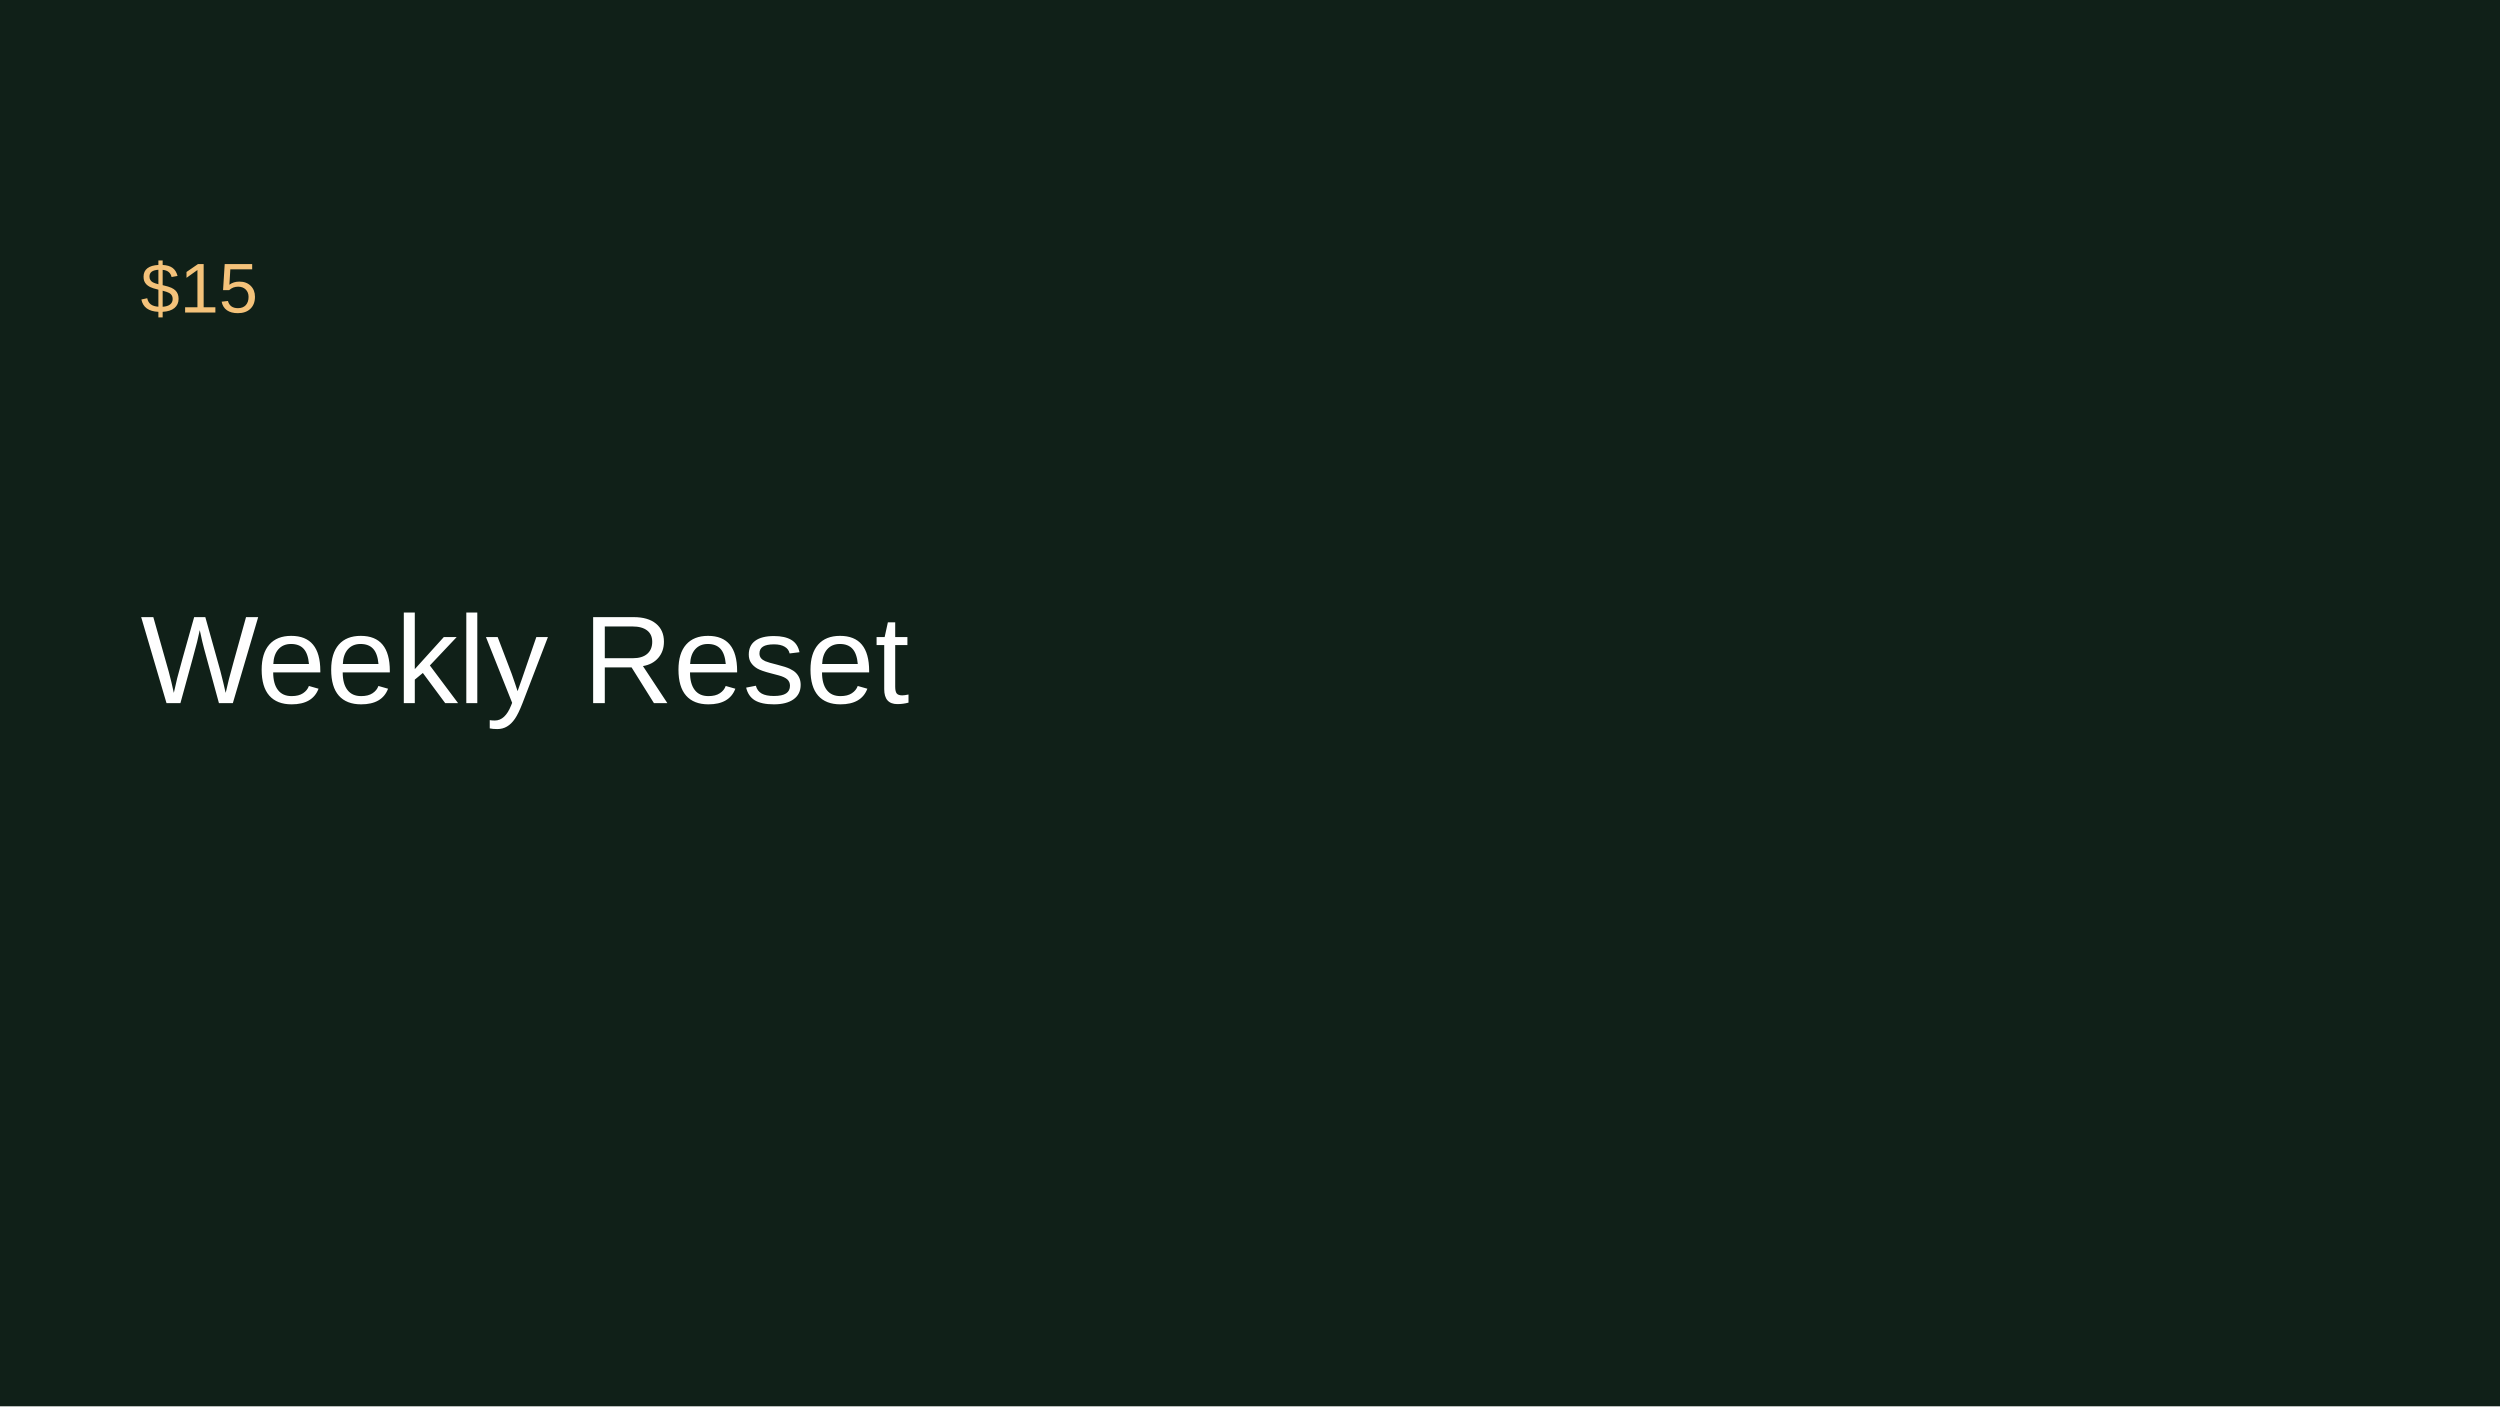
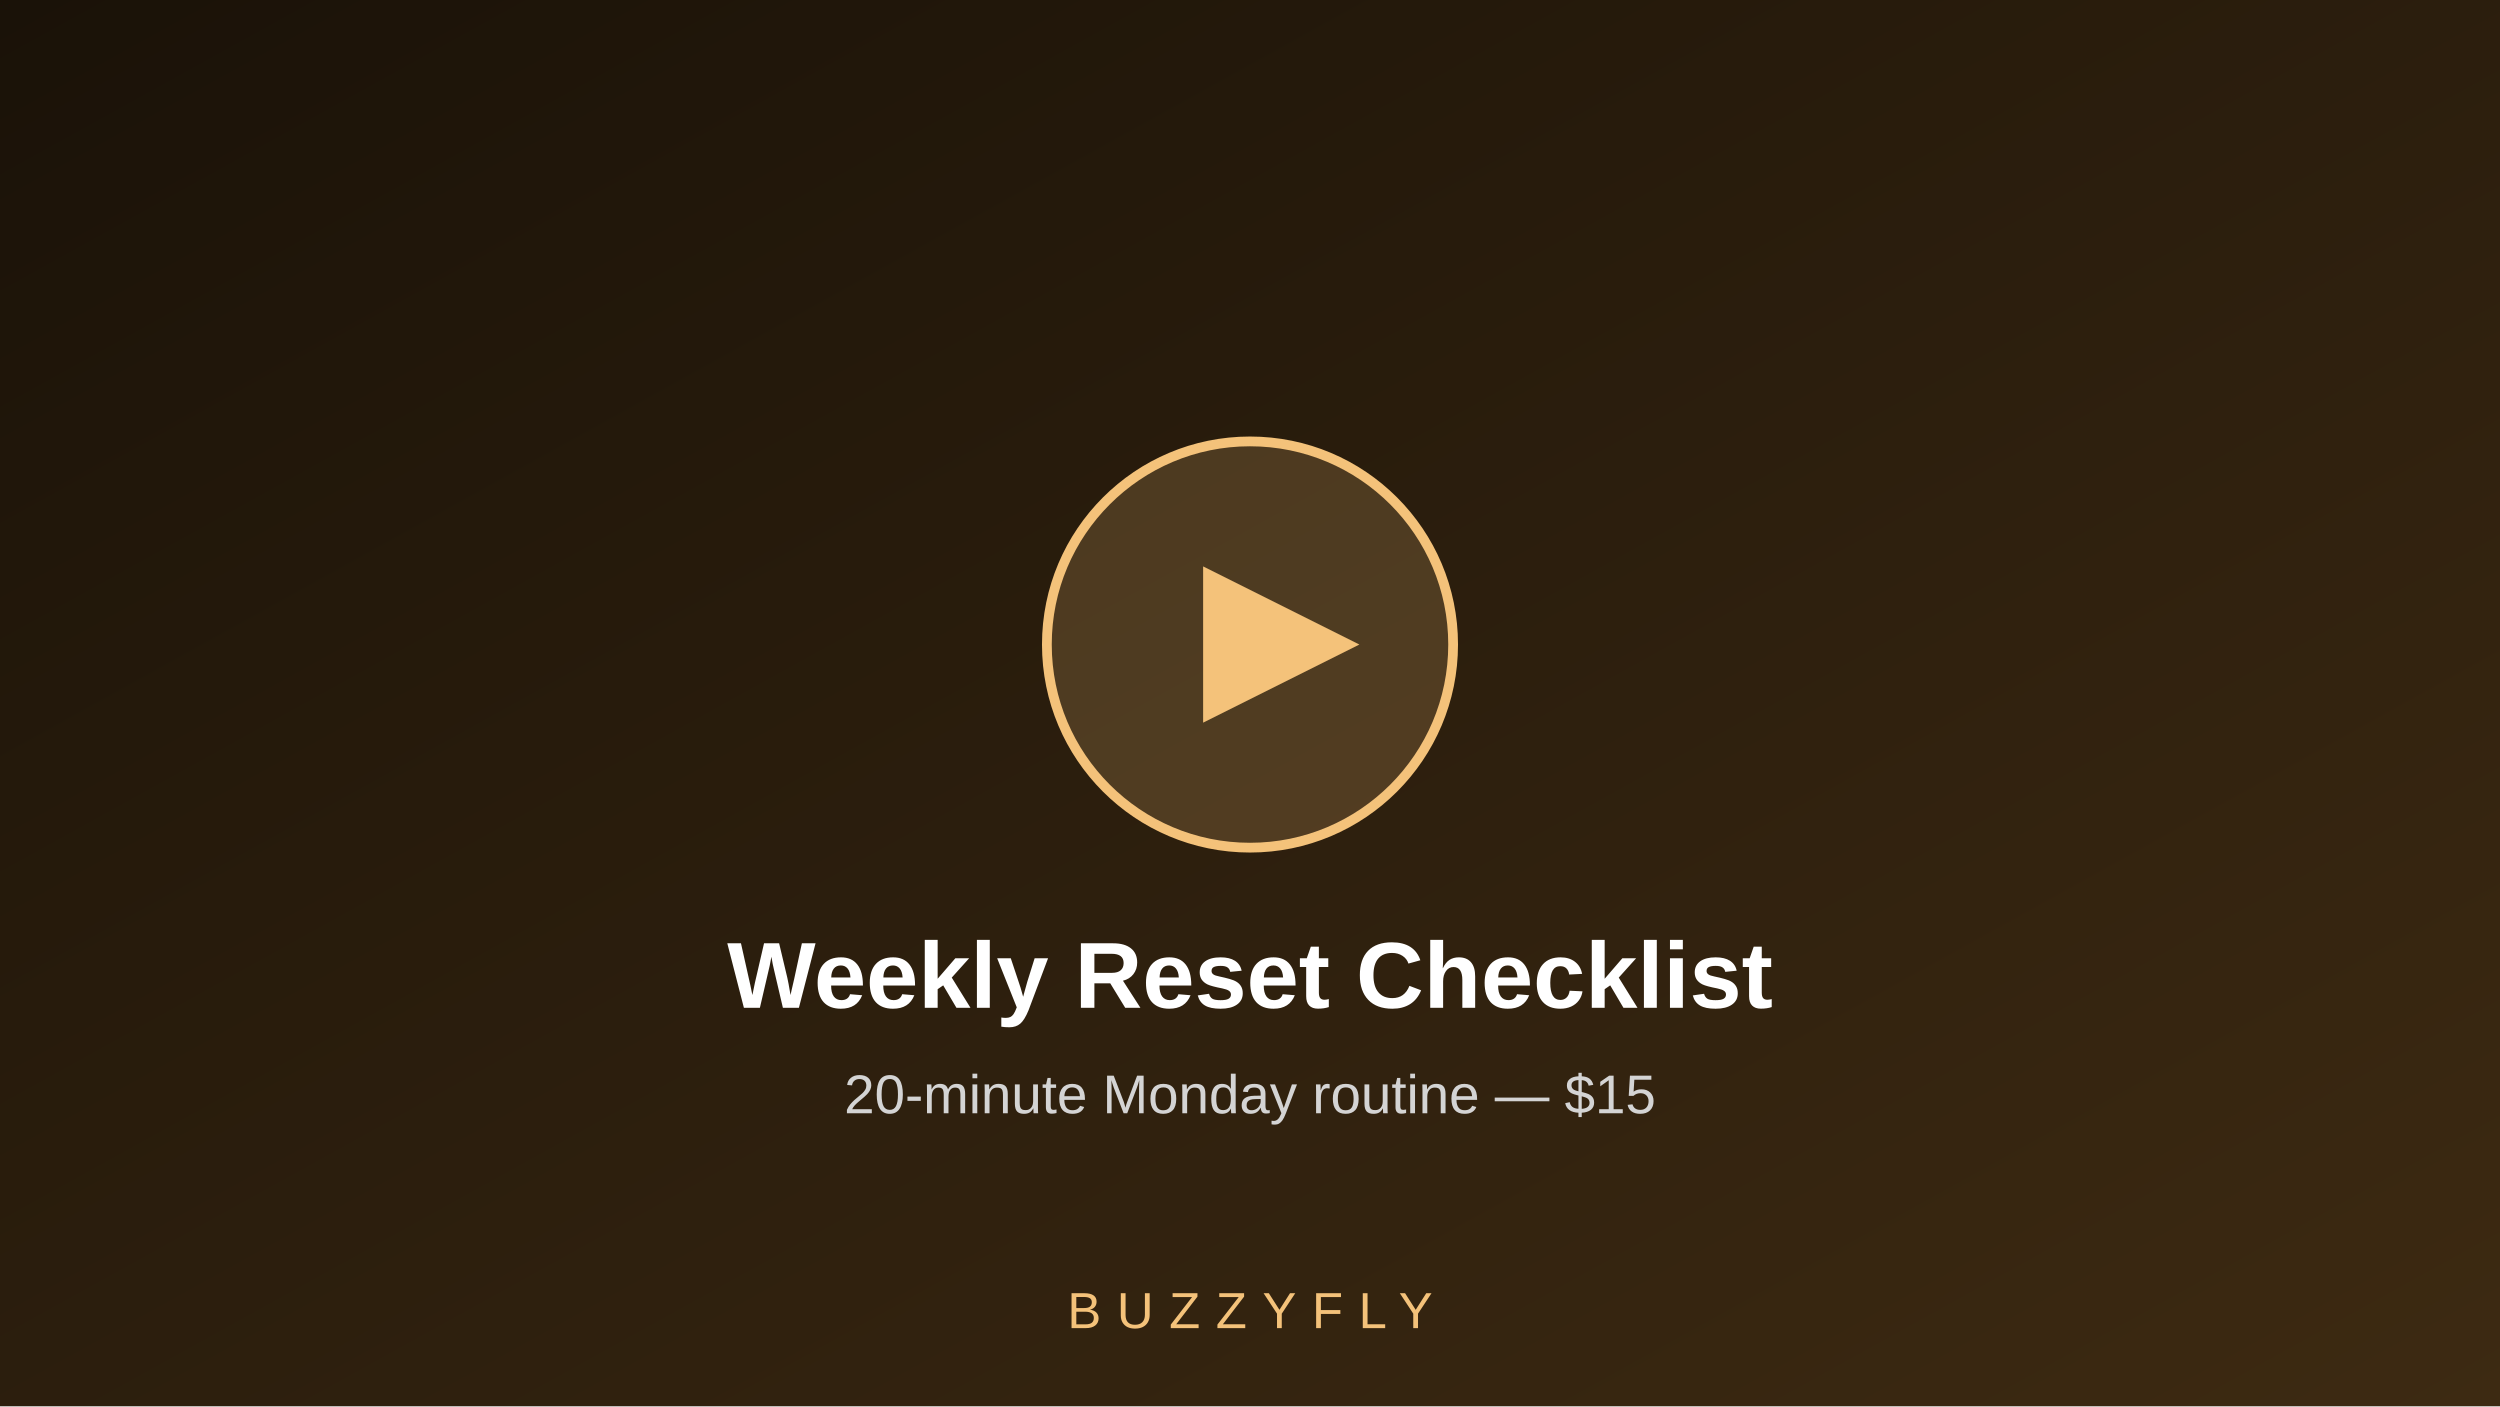
<svg xmlns="http://www.w3.org/2000/svg" viewBox="0 0 640 360">
-   <rect width="640" height="360" fill="#102018" />
-   <text x="36" y="80" fill="#f4c27a" font-family="Arial" font-size="18">$15</text>
-   <text x="36" y="180" fill="#fff" font-family="Arial" font-size="32">Weekly Reset</text>
+   <defs>
+     <linearGradient id="bg" x1="0" y1="0" x2="1" y2="1">
+       <stop offset="0%" stop-color="#1a1208" />
+       <stop offset="100%" stop-color="#3d2a12" />
+     </linearGradient>
+   </defs>
+   <rect width="640" height="360" fill="url(#bg)" />
+   <circle cx="320" cy="165" r="52" fill="rgba(244,194,122,0.18)" stroke="#f4c27a" stroke-width="2.5" />
+   <polygon points="308,145 308,185 348,165" fill="#f4c27a" />
+   <text x="320" y="258" text-anchor="middle" font-family="Arial,sans-serif" font-size="24" fill="#fff" font-weight="bold">Weekly Reset Checklist</text>
+   <text x="320" y="285" text-anchor="middle" font-family="Arial,sans-serif" font-size="14" fill="#d4d4d4">20-minute Monday routine — $15</text>
+   <text x="320" y="340" text-anchor="middle" font-family="Arial,sans-serif" font-size="13" fill="#f4c27a" letter-spacing="4">BUZZYFLY</text>
</svg>
